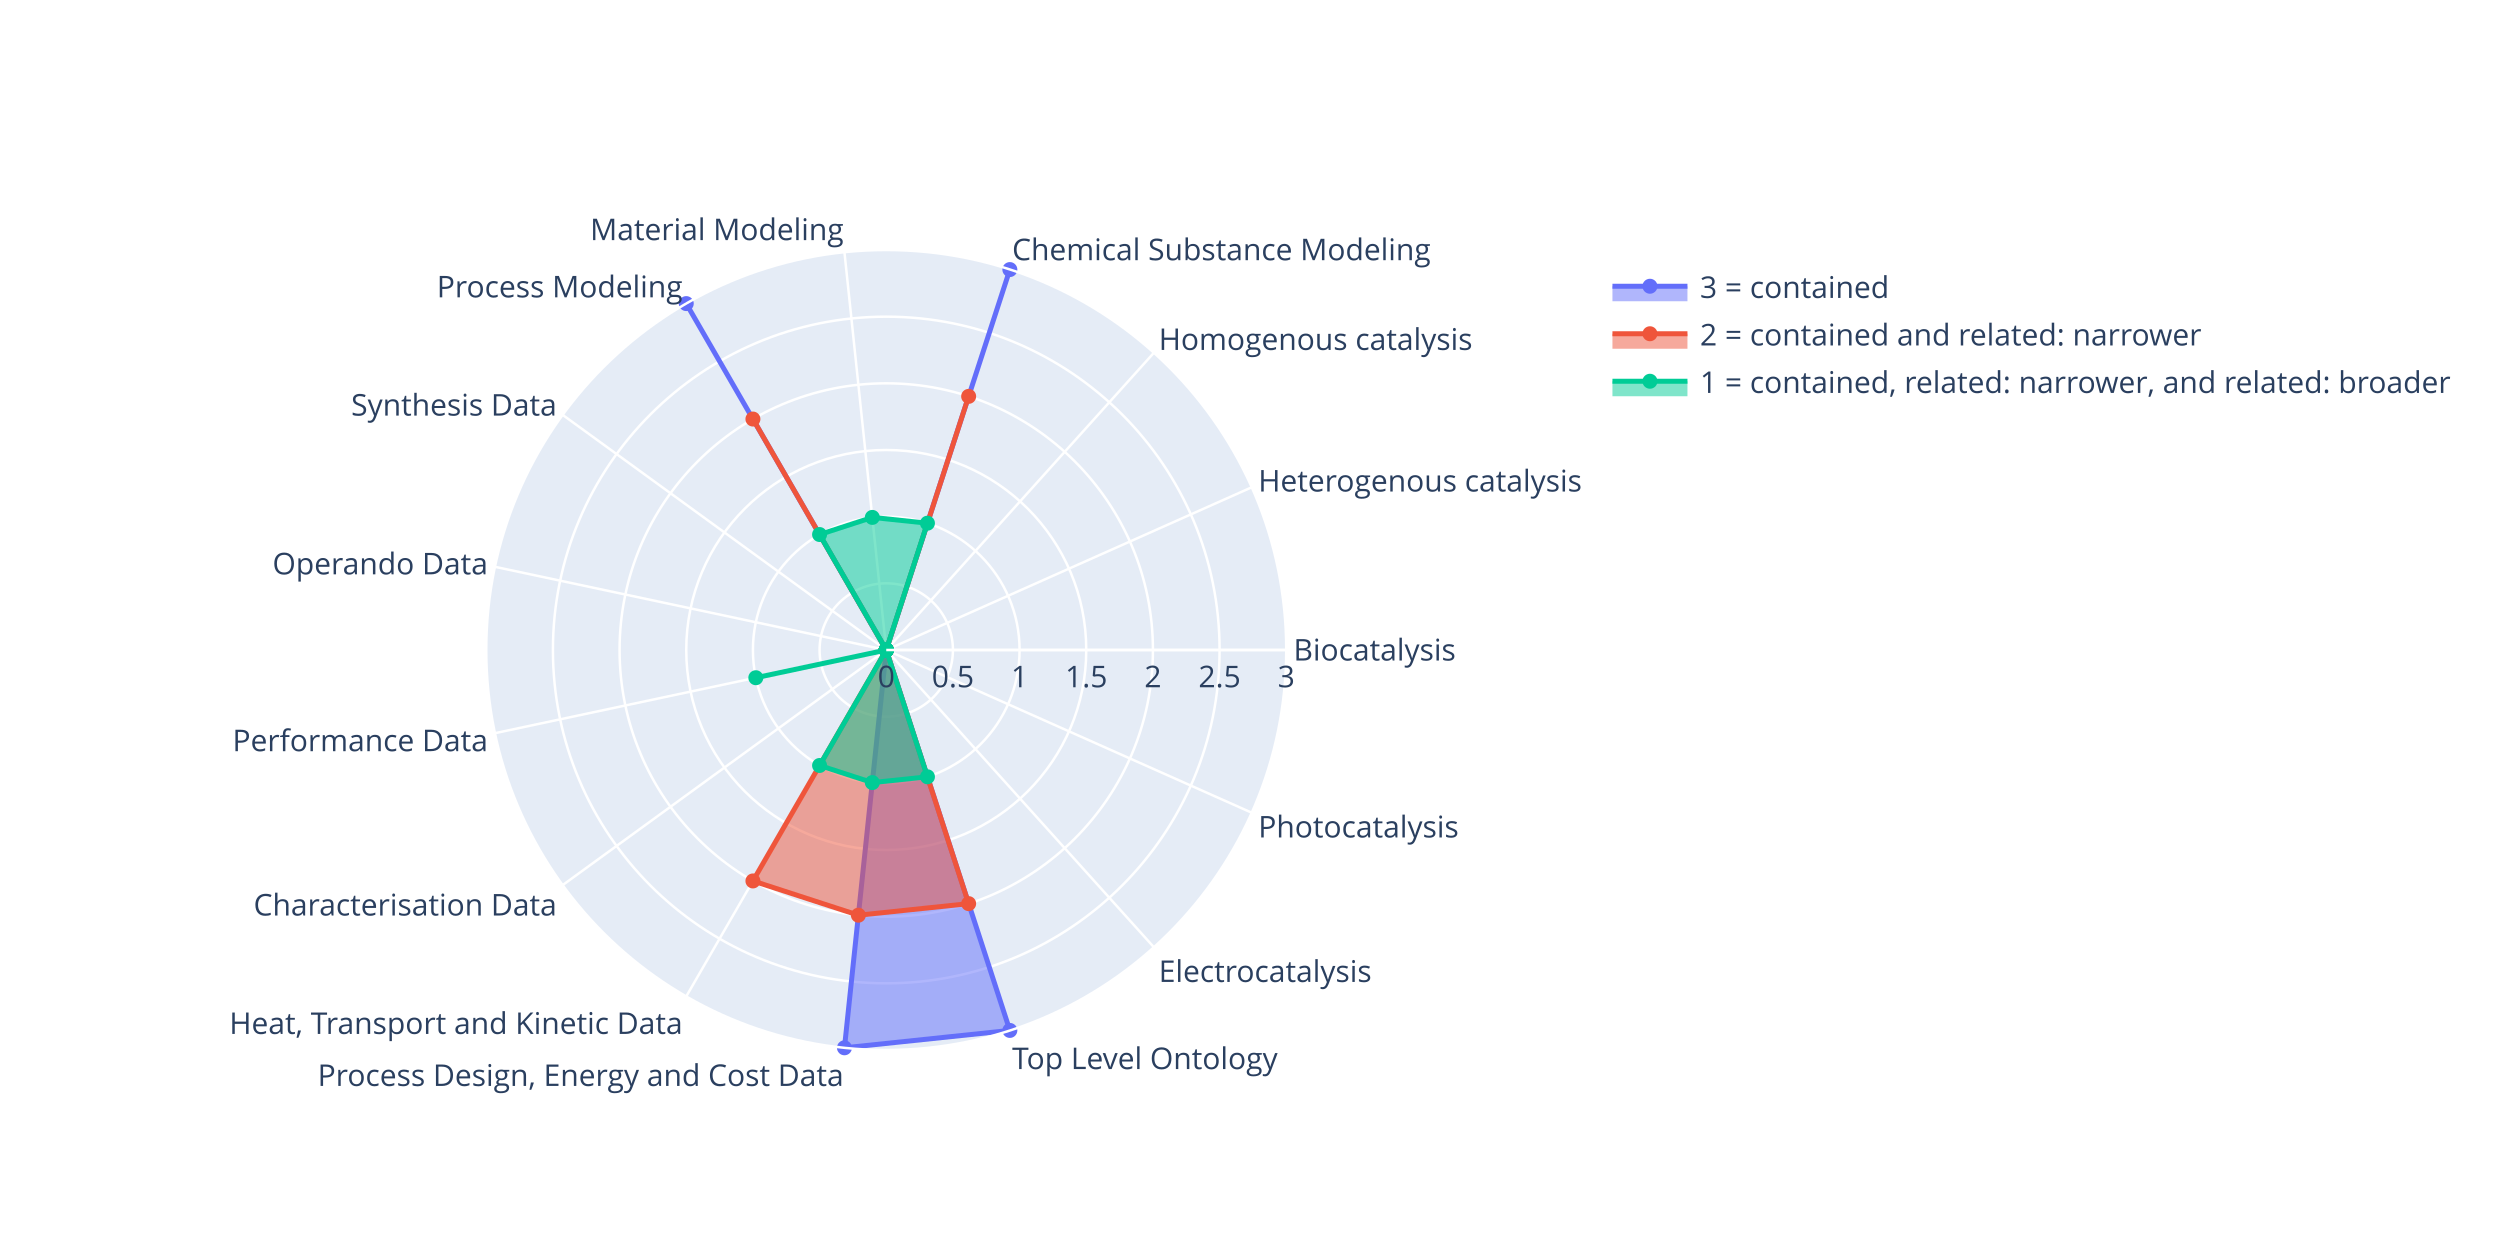
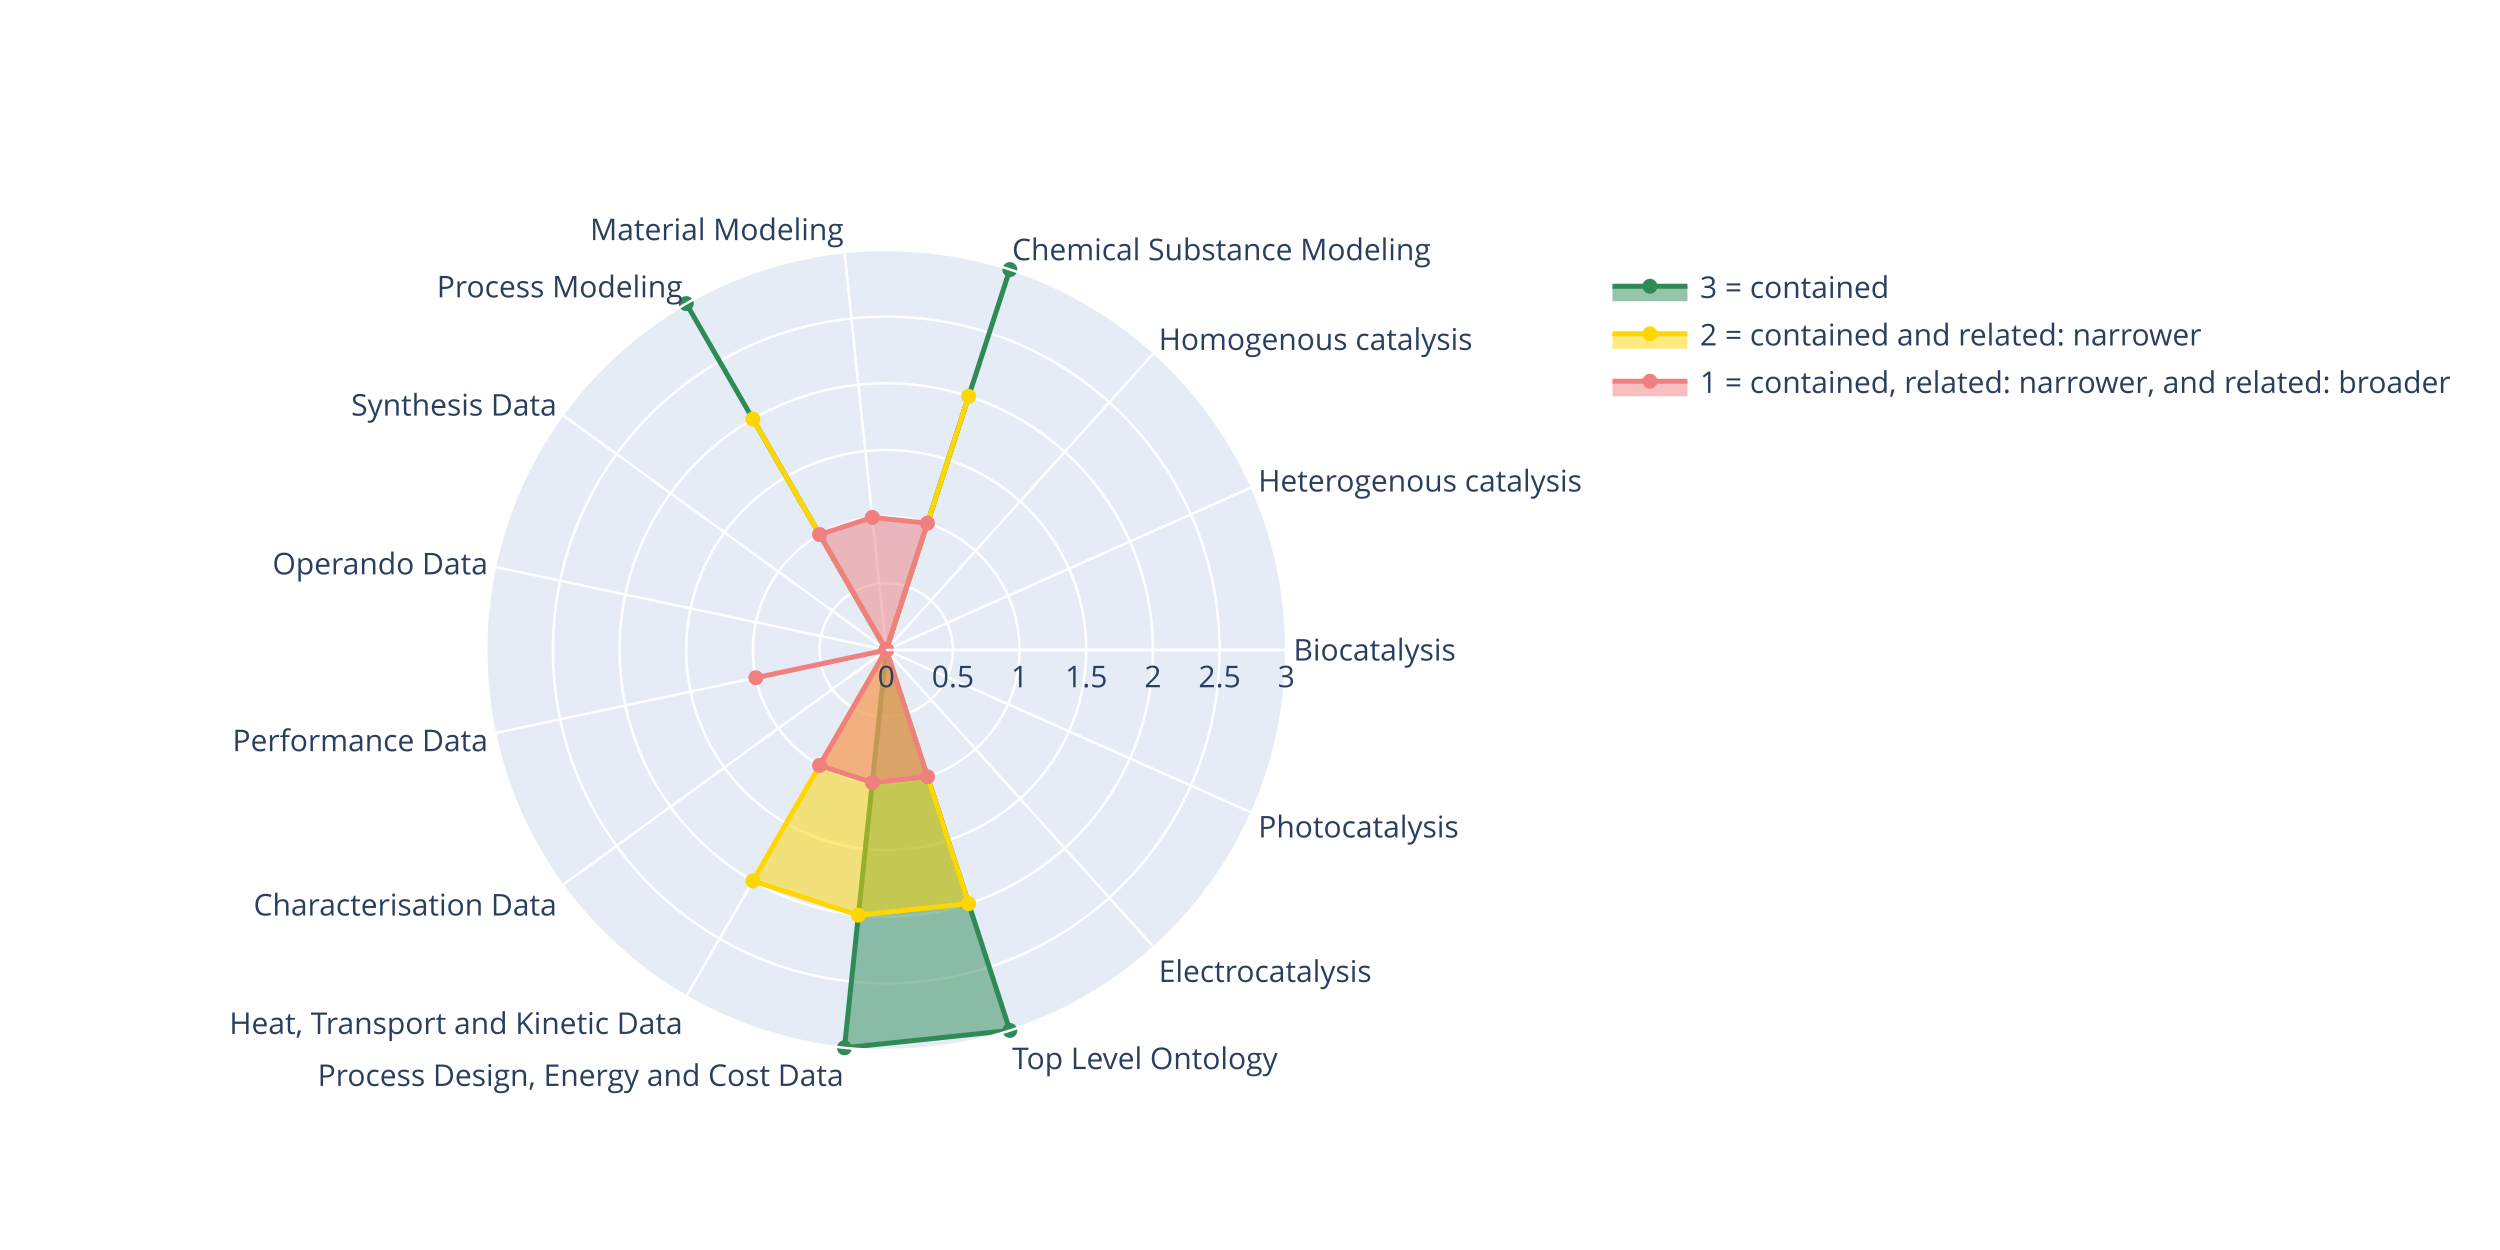
<svg xmlns="http://www.w3.org/2000/svg" class="main-svg" width="1000" height="500" style="" viewBox="0 0 1000 500">
  <rect x="0" y="0" width="1000" height="500" style="fill: rgb(255, 255, 255); fill-opacity: 1;" />
-   <defs id="defs-129a45">
+   <defs id="defs-e74930">
    <g class="clips">
-       <clipPath id="clip129a45polar-for-traces">
+       <clipPath id="clipe74930polar-for-traces">
        <path d="M160,0A160,160 0,1,0 -160,-1.9594348786357652e-14A160,160 0,1,0 160,3.9188697572715304e-14Z" transform="translate(160,160)" />
      </clipPath>
    </g>
    <g class="gradients" />
    <g class="patterns" />
  </defs>
  <g class="bglayer" />
  <g class="layer-below">
    <g class="imagelayer" />
    <g class="shapelayer" />
  </g>
  <g class="cartesianlayer" />
  <g class="polarlayer">
    <g class="polar">
      <g class="polarsublayer draglayer" />
      <g class="polarsublayer plotbg">
        <path d="M160,0A160,160 0,1,0 -160,-1.9594348786357652e-14A160,160 0,1,0 160,3.9188697572715304e-14Z" transform="translate(354.5,260)" style="fill: rgb(229, 236, 246); fill-opacity: 1;" />
      </g>
      <g class="polarsublayer backplot">
        <g class="maplayer" />
      </g>
      <g class="polarsublayer angular-grid" style="fill: none;">
        <path class="angularaxisgrid" d="M354.5,260L514.5,260" style="stroke: rgb(255, 255, 255); stroke-opacity: 1; stroke-width: 1px;" />
        <path class="angularaxisgrid" d="M354.5,260L500.667,194.922" style="stroke: rgb(255, 255, 255); stroke-opacity: 1; stroke-width: 1px;" />
        <path class="angularaxisgrid" d="M354.5,260L461.561,141.097" style="stroke: rgb(255, 255, 255); stroke-opacity: 1; stroke-width: 1px;" />
        <path class="angularaxisgrid" d="M354.5,260L403.943,107.831" style="stroke: rgb(255, 255, 255); stroke-opacity: 1; stroke-width: 1px;" />
        <path class="angularaxisgrid" d="M354.5,260L337.775,100.876" style="stroke: rgb(255, 255, 255); stroke-opacity: 1; stroke-width: 1px;" />
        <path class="angularaxisgrid" d="M354.5,260L274.5,121.436" style="stroke: rgb(255, 255, 255); stroke-opacity: 1; stroke-width: 1px;" />
        <path class="angularaxisgrid" d="M354.5,260L225.057,165.954" style="stroke: rgb(255, 255, 255); stroke-opacity: 1; stroke-width: 1px;" />
        <path class="angularaxisgrid" d="M354.5,260L197.996,226.734" style="stroke: rgb(255, 255, 255); stroke-opacity: 1; stroke-width: 1px;" />
        <path class="angularaxisgrid" d="M354.5,260L197.996,293.266" style="stroke: rgb(255, 255, 255); stroke-opacity: 1; stroke-width: 1px;" />
        <path class="angularaxisgrid" d="M354.5,260L225.057,354.046" style="stroke: rgb(255, 255, 255); stroke-opacity: 1; stroke-width: 1px;" />
        <path class="angularaxisgrid" d="M354.5,260L274.5,398.564" style="stroke: rgb(255, 255, 255); stroke-opacity: 1; stroke-width: 1px;" />
        <path class="angularaxisgrid" d="M354.5,260L337.775,419.124" style="stroke: rgb(255, 255, 255); stroke-opacity: 1; stroke-width: 1px;" />
        <path class="angularaxisgrid" d="M354.5,260L403.943,412.169" style="stroke: rgb(255, 255, 255); stroke-opacity: 1; stroke-width: 1px;" />
        <path class="angularaxisgrid" d="M354.5,260L461.561,378.903" style="stroke: rgb(255, 255, 255); stroke-opacity: 1; stroke-width: 1px;" />
        <path class="angularaxisgrid" d="M354.5,260L500.667,325.078" style="stroke: rgb(255, 255, 255); stroke-opacity: 1; stroke-width: 1px;" />
      </g>
      <g class="polarsublayer radial-grid" transform="translate(354.5,260)" style="fill: none;">
        <path class="xgrid" d="M26.67,0A26.67,26.67 0,1,0 -26.67,-3.2661330133259913e-15A26.67,26.67 0,1,0 26.67,6.532266026651983e-15Z" style="stroke: rgb(255, 255, 255); stroke-opacity: 1; stroke-width: 1px;" />
        <path class="xgrid" d="M53.33,0A53.33,53.33 0,1,0 -53.33,-6.531041379852834e-15A53.33,53.33 0,1,0 53.33,1.3062082759705669e-14Z" style="stroke: rgb(255, 255, 255); stroke-opacity: 1; stroke-width: 1px;" />
        <path class="xgrid" d="M80,0A80,80 0,1,0 -80,-9.797174393178826e-15A80,80 0,1,0 80,1.9594348786357652e-14Z" style="stroke: rgb(255, 255, 255); stroke-opacity: 1; stroke-width: 1px;" />
        <path class="xgrid" d="M106.67,0A106.67,106.67 0,1,0 -106.67,-1.3063307406504817e-14A106.67,106.67 0,1,0 106.67,2.6126614813009634e-14Z" style="stroke: rgb(255, 255, 255); stroke-opacity: 1; stroke-width: 1px;" />
        <path class="xgrid" d="M133.33,0A133.33,133.33 0,1,0 -133.33,-1.632821577303166e-14A133.33,133.33 0,1,0 133.33,3.265643154606332e-14Z" style="stroke: rgb(255, 255, 255); stroke-opacity: 1; stroke-width: 1px;" />
      </g>
      <g class="polarsublayer frontplot" transform="translate(194.5,100)">
        <g class="barlayer" />
        <g class="scatterlayer">
-           <g class="trace scatter trace8e9ddc" style="stroke-miterlimit: 2; opacity: 1;">
-             <g class="fills" clip-path="url(#clip129a45polar-for-traces)">
+           <g class="trace scatter trace5ddd38" style="stroke-miterlimit: 2; opacity: 1;">
+             <g class="fills" clip-path="url(#clipe74930polar-for-traces)">
              <g>
-                 <path class="js-fill" d="M160,160L160,160L160,160L209.44,7.83L160,160L80,21.44L160,160L160,160L160,160L160,160L160,160L143.28,319.12L209.44,312.17L160,160L160,160L160,160Z" style="fill: rgb(99, 110, 250); fill-opacity: 0.5; stroke-width: 0;" />
+                 <path class="js-fill" d="M160,160L160,160L160,160L209.44,7.83L160,160L80,21.44L160,160L160,160L160,160L160,160L160,160L143.28,319.12L209.44,312.17L160,160L160,160L160,160Z" style="fill: rgb(46, 139, 87); fill-opacity: 0.5; stroke-width: 0;" />
              </g>
            </g>
            <g class="errorbars" />
            <g class="lines">
-               <path class="js-line" d="M160,160L160,160L160,160L209.44,7.83L160,160L80,21.44L160,160L160,160L160,160L160,160L160,160L143.28,319.12L209.44,312.17L160,160L160,160L160,160" clip-path="url(#clip129a45polar-for-traces)" style="vector-effect: non-scaling-stroke; fill: none; stroke: rgb(99, 110, 250); stroke-opacity: 1; stroke-width: 2px; opacity: 1;" />
+               <path class="js-line" d="M160,160L160,160L160,160L209.44,7.83L160,160L80,21.44L160,160L160,160L160,160L160,160L160,160L143.28,319.12L209.44,312.17L160,160L160,160L160,160" clip-path="url(#clipe74930polar-for-traces)" style="vector-effect: non-scaling-stroke; fill: none; stroke: rgb(46, 139, 87); stroke-opacity: 1; stroke-width: 2px; opacity: 1;" />
            </g>
            <g class="points">
-               <path class="point" transform="translate(160,160)" d="M3,0A3,3 0 1,1 0,-3A3,3 0 0,1 3,0Z" style="opacity: 1; stroke-width: 0px; fill: rgb(99, 110, 250); fill-opacity: 1;" />
-               <path class="point" transform="translate(160,160)" d="M3,0A3,3 0 1,1 0,-3A3,3 0 0,1 3,0Z" style="opacity: 1; stroke-width: 0px; fill: rgb(99, 110, 250); fill-opacity: 1;" />
-               <path class="point" transform="translate(160,160)" d="M3,0A3,3 0 1,1 0,-3A3,3 0 0,1 3,0Z" style="opacity: 1; stroke-width: 0px; fill: rgb(99, 110, 250); fill-opacity: 1;" />
-               <path class="point" transform="translate(209.44,7.83)" d="M3,0A3,3 0 1,1 0,-3A3,3 0 0,1 3,0Z" style="opacity: 1; stroke-width: 0px; fill: rgb(99, 110, 250); fill-opacity: 1;" />
-               <path class="point" transform="translate(160,160)" d="M3,0A3,3 0 1,1 0,-3A3,3 0 0,1 3,0Z" style="opacity: 1; stroke-width: 0px; fill: rgb(99, 110, 250); fill-opacity: 1;" />
-               <path class="point" transform="translate(80,21.44)" d="M3,0A3,3 0 1,1 0,-3A3,3 0 0,1 3,0Z" style="opacity: 1; stroke-width: 0px; fill: rgb(99, 110, 250); fill-opacity: 1;" />
-               <path class="point" transform="translate(160,160)" d="M3,0A3,3 0 1,1 0,-3A3,3 0 0,1 3,0Z" style="opacity: 1; stroke-width: 0px; fill: rgb(99, 110, 250); fill-opacity: 1;" />
-               <path class="point" transform="translate(160,160)" d="M3,0A3,3 0 1,1 0,-3A3,3 0 0,1 3,0Z" style="opacity: 1; stroke-width: 0px; fill: rgb(99, 110, 250); fill-opacity: 1;" />
-               <path class="point" transform="translate(160,160)" d="M3,0A3,3 0 1,1 0,-3A3,3 0 0,1 3,0Z" style="opacity: 1; stroke-width: 0px; fill: rgb(99, 110, 250); fill-opacity: 1;" />
-               <path class="point" transform="translate(160,160)" d="M3,0A3,3 0 1,1 0,-3A3,3 0 0,1 3,0Z" style="opacity: 1; stroke-width: 0px; fill: rgb(99, 110, 250); fill-opacity: 1;" />
-               <path class="point" transform="translate(160,160)" d="M3,0A3,3 0 1,1 0,-3A3,3 0 0,1 3,0Z" style="opacity: 1; stroke-width: 0px; fill: rgb(99, 110, 250); fill-opacity: 1;" />
-               <path class="point" transform="translate(143.28,319.12)" d="M3,0A3,3 0 1,1 0,-3A3,3 0 0,1 3,0Z" style="opacity: 1; stroke-width: 0px; fill: rgb(99, 110, 250); fill-opacity: 1;" />
-               <path class="point" transform="translate(209.44,312.17)" d="M3,0A3,3 0 1,1 0,-3A3,3 0 0,1 3,0Z" style="opacity: 1; stroke-width: 0px; fill: rgb(99, 110, 250); fill-opacity: 1;" />
-               <path class="point" transform="translate(160,160)" d="M3,0A3,3 0 1,1 0,-3A3,3 0 0,1 3,0Z" style="opacity: 1; stroke-width: 0px; fill: rgb(99, 110, 250); fill-opacity: 1;" />
-               <path class="point" transform="translate(160,160)" d="M3,0A3,3 0 1,1 0,-3A3,3 0 0,1 3,0Z" style="opacity: 1; stroke-width: 0px; fill: rgb(99, 110, 250); fill-opacity: 1;" />
-               <path class="point" transform="translate(160,160)" d="M3,0A3,3 0 1,1 0,-3A3,3 0 0,1 3,0Z" style="opacity: 1; stroke-width: 0px; fill: rgb(99, 110, 250); fill-opacity: 1;" />
+               <path class="point" transform="translate(160,160)" d="M3,0A3,3 0 1,1 0,-3A3,3 0 0,1 3,0Z" style="opacity: 1; stroke-width: 0px; fill: rgb(46, 139, 87); fill-opacity: 1;" />
+               <path class="point" transform="translate(160,160)" d="M3,0A3,3 0 1,1 0,-3A3,3 0 0,1 3,0Z" style="opacity: 1; stroke-width: 0px; fill: rgb(46, 139, 87); fill-opacity: 1;" />
+               <path class="point" transform="translate(160,160)" d="M3,0A3,3 0 1,1 0,-3A3,3 0 0,1 3,0Z" style="opacity: 1; stroke-width: 0px; fill: rgb(46, 139, 87); fill-opacity: 1;" />
+               <path class="point" transform="translate(209.44,7.83)" d="M3,0A3,3 0 1,1 0,-3A3,3 0 0,1 3,0Z" style="opacity: 1; stroke-width: 0px; fill: rgb(46, 139, 87); fill-opacity: 1;" />
+               <path class="point" transform="translate(160,160)" d="M3,0A3,3 0 1,1 0,-3A3,3 0 0,1 3,0Z" style="opacity: 1; stroke-width: 0px; fill: rgb(46, 139, 87); fill-opacity: 1;" />
+               <path class="point" transform="translate(80,21.44)" d="M3,0A3,3 0 1,1 0,-3A3,3 0 0,1 3,0Z" style="opacity: 1; stroke-width: 0px; fill: rgb(46, 139, 87); fill-opacity: 1;" />
+               <path class="point" transform="translate(160,160)" d="M3,0A3,3 0 1,1 0,-3A3,3 0 0,1 3,0Z" style="opacity: 1; stroke-width: 0px; fill: rgb(46, 139, 87); fill-opacity: 1;" />
+               <path class="point" transform="translate(160,160)" d="M3,0A3,3 0 1,1 0,-3A3,3 0 0,1 3,0Z" style="opacity: 1; stroke-width: 0px; fill: rgb(46, 139, 87); fill-opacity: 1;" />
+               <path class="point" transform="translate(160,160)" d="M3,0A3,3 0 1,1 0,-3A3,3 0 0,1 3,0Z" style="opacity: 1; stroke-width: 0px; fill: rgb(46, 139, 87); fill-opacity: 1;" />
+               <path class="point" transform="translate(160,160)" d="M3,0A3,3 0 1,1 0,-3A3,3 0 0,1 3,0Z" style="opacity: 1; stroke-width: 0px; fill: rgb(46, 139, 87); fill-opacity: 1;" />
+               <path class="point" transform="translate(160,160)" d="M3,0A3,3 0 1,1 0,-3A3,3 0 0,1 3,0Z" style="opacity: 1; stroke-width: 0px; fill: rgb(46, 139, 87); fill-opacity: 1;" />
+               <path class="point" transform="translate(143.28,319.12)" d="M3,0A3,3 0 1,1 0,-3A3,3 0 0,1 3,0Z" style="opacity: 1; stroke-width: 0px; fill: rgb(46, 139, 87); fill-opacity: 1;" />
+               <path class="point" transform="translate(209.44,312.17)" d="M3,0A3,3 0 1,1 0,-3A3,3 0 0,1 3,0Z" style="opacity: 1; stroke-width: 0px; fill: rgb(46, 139, 87); fill-opacity: 1;" />
+               <path class="point" transform="translate(160,160)" d="M3,0A3,3 0 1,1 0,-3A3,3 0 0,1 3,0Z" style="opacity: 1; stroke-width: 0px; fill: rgb(46, 139, 87); fill-opacity: 1;" />
+               <path class="point" transform="translate(160,160)" d="M3,0A3,3 0 1,1 0,-3A3,3 0 0,1 3,0Z" style="opacity: 1; stroke-width: 0px; fill: rgb(46, 139, 87); fill-opacity: 1;" />
+               <path class="point" transform="translate(160,160)" d="M3,0A3,3 0 1,1 0,-3A3,3 0 0,1 3,0Z" style="opacity: 1; stroke-width: 0px; fill: rgb(46, 139, 87); fill-opacity: 1;" />
            </g>
            <g class="text" />
          </g>
-           <g class="trace scatter trace78a1cb" style="stroke-miterlimit: 2; opacity: 1;">
-             <g class="fills" clip-path="url(#clip129a45polar-for-traces)">
+           <g class="trace scatter trace3a40eb" style="stroke-miterlimit: 2; opacity: 1;">
+             <g class="fills" clip-path="url(#clipe74930polar-for-traces)">
              <g>
-                 <path class="js-fill" d="M160,160L160,160L160,160L192.96,58.55L160,160L106.67,67.62L160,160L160,160L160,160L160,160L106.67,252.38L148.85,266.08L192.96,261.45L160,160L160,160L160,160Z" style="fill: rgb(239, 85, 59); fill-opacity: 0.5; stroke-width: 0;" />
+                 <path class="js-fill" d="M160,160L160,160L160,160L192.96,58.55L160,160L106.67,67.62L160,160L160,160L160,160L160,160L106.67,252.38L148.85,266.08L192.96,261.45L160,160L160,160L160,160Z" style="fill: rgb(255, 215, 0); fill-opacity: 0.5; stroke-width: 0;" />
              </g>
            </g>
            <g class="errorbars" />
            <g class="lines">
-               <path class="js-line" d="M160,160L160,160L160,160L192.96,58.55L160,160L106.67,67.62L160,160L160,160L160,160L160,160L106.67,252.38L148.85,266.08L192.96,261.45L160,160L160,160L160,160" clip-path="url(#clip129a45polar-for-traces)" style="vector-effect: non-scaling-stroke; fill: none; stroke: rgb(239, 85, 59); stroke-opacity: 1; stroke-width: 2px; opacity: 1;" />
+               <path class="js-line" d="M160,160L160,160L160,160L192.96,58.55L160,160L106.67,67.62L160,160L160,160L160,160L160,160L106.67,252.38L148.85,266.08L192.96,261.45L160,160L160,160L160,160" clip-path="url(#clipe74930polar-for-traces)" style="vector-effect: non-scaling-stroke; fill: none; stroke: rgb(255, 215, 0); stroke-opacity: 1; stroke-width: 2px; opacity: 1;" />
            </g>
            <g class="points">
-               <path class="point" transform="translate(160,160)" d="M3,0A3,3 0 1,1 0,-3A3,3 0 0,1 3,0Z" style="opacity: 1; stroke-width: 0px; fill: rgb(239, 85, 59); fill-opacity: 1;" />
-               <path class="point" transform="translate(160,160)" d="M3,0A3,3 0 1,1 0,-3A3,3 0 0,1 3,0Z" style="opacity: 1; stroke-width: 0px; fill: rgb(239, 85, 59); fill-opacity: 1;" />
-               <path class="point" transform="translate(160,160)" d="M3,0A3,3 0 1,1 0,-3A3,3 0 0,1 3,0Z" style="opacity: 1; stroke-width: 0px; fill: rgb(239, 85, 59); fill-opacity: 1;" />
-               <path class="point" transform="translate(192.96,58.55)" d="M3,0A3,3 0 1,1 0,-3A3,3 0 0,1 3,0Z" style="opacity: 1; stroke-width: 0px; fill: rgb(239, 85, 59); fill-opacity: 1;" />
-               <path class="point" transform="translate(160,160)" d="M3,0A3,3 0 1,1 0,-3A3,3 0 0,1 3,0Z" style="opacity: 1; stroke-width: 0px; fill: rgb(239, 85, 59); fill-opacity: 1;" />
-               <path class="point" transform="translate(106.67,67.62)" d="M3,0A3,3 0 1,1 0,-3A3,3 0 0,1 3,0Z" style="opacity: 1; stroke-width: 0px; fill: rgb(239, 85, 59); fill-opacity: 1;" />
-               <path class="point" transform="translate(160,160)" d="M3,0A3,3 0 1,1 0,-3A3,3 0 0,1 3,0Z" style="opacity: 1; stroke-width: 0px; fill: rgb(239, 85, 59); fill-opacity: 1;" />
-               <path class="point" transform="translate(160,160)" d="M3,0A3,3 0 1,1 0,-3A3,3 0 0,1 3,0Z" style="opacity: 1; stroke-width: 0px; fill: rgb(239, 85, 59); fill-opacity: 1;" />
-               <path class="point" transform="translate(160,160)" d="M3,0A3,3 0 1,1 0,-3A3,3 0 0,1 3,0Z" style="opacity: 1; stroke-width: 0px; fill: rgb(239, 85, 59); fill-opacity: 1;" />
-               <path class="point" transform="translate(160,160)" d="M3,0A3,3 0 1,1 0,-3A3,3 0 0,1 3,0Z" style="opacity: 1; stroke-width: 0px; fill: rgb(239, 85, 59); fill-opacity: 1;" />
-               <path class="point" transform="translate(106.67,252.38)" d="M3,0A3,3 0 1,1 0,-3A3,3 0 0,1 3,0Z" style="opacity: 1; stroke-width: 0px; fill: rgb(239, 85, 59); fill-opacity: 1;" />
-               <path class="point" transform="translate(148.85,266.08)" d="M3,0A3,3 0 1,1 0,-3A3,3 0 0,1 3,0Z" style="opacity: 1; stroke-width: 0px; fill: rgb(239, 85, 59); fill-opacity: 1;" />
-               <path class="point" transform="translate(192.96,261.45)" d="M3,0A3,3 0 1,1 0,-3A3,3 0 0,1 3,0Z" style="opacity: 1; stroke-width: 0px; fill: rgb(239, 85, 59); fill-opacity: 1;" />
-               <path class="point" transform="translate(160,160)" d="M3,0A3,3 0 1,1 0,-3A3,3 0 0,1 3,0Z" style="opacity: 1; stroke-width: 0px; fill: rgb(239, 85, 59); fill-opacity: 1;" />
-               <path class="point" transform="translate(160,160)" d="M3,0A3,3 0 1,1 0,-3A3,3 0 0,1 3,0Z" style="opacity: 1; stroke-width: 0px; fill: rgb(239, 85, 59); fill-opacity: 1;" />
-               <path class="point" transform="translate(160,160)" d="M3,0A3,3 0 1,1 0,-3A3,3 0 0,1 3,0Z" style="opacity: 1; stroke-width: 0px; fill: rgb(239, 85, 59); fill-opacity: 1;" />
+               <path class="point" transform="translate(160,160)" d="M3,0A3,3 0 1,1 0,-3A3,3 0 0,1 3,0Z" style="opacity: 1; stroke-width: 0px; fill: rgb(255, 215, 0); fill-opacity: 1;" />
+               <path class="point" transform="translate(160,160)" d="M3,0A3,3 0 1,1 0,-3A3,3 0 0,1 3,0Z" style="opacity: 1; stroke-width: 0px; fill: rgb(255, 215, 0); fill-opacity: 1;" />
+               <path class="point" transform="translate(160,160)" d="M3,0A3,3 0 1,1 0,-3A3,3 0 0,1 3,0Z" style="opacity: 1; stroke-width: 0px; fill: rgb(255, 215, 0); fill-opacity: 1;" />
+               <path class="point" transform="translate(192.96,58.55)" d="M3,0A3,3 0 1,1 0,-3A3,3 0 0,1 3,0Z" style="opacity: 1; stroke-width: 0px; fill: rgb(255, 215, 0); fill-opacity: 1;" />
+               <path class="point" transform="translate(160,160)" d="M3,0A3,3 0 1,1 0,-3A3,3 0 0,1 3,0Z" style="opacity: 1; stroke-width: 0px; fill: rgb(255, 215, 0); fill-opacity: 1;" />
+               <path class="point" transform="translate(106.67,67.62)" d="M3,0A3,3 0 1,1 0,-3A3,3 0 0,1 3,0Z" style="opacity: 1; stroke-width: 0px; fill: rgb(255, 215, 0); fill-opacity: 1;" />
+               <path class="point" transform="translate(160,160)" d="M3,0A3,3 0 1,1 0,-3A3,3 0 0,1 3,0Z" style="opacity: 1; stroke-width: 0px; fill: rgb(255, 215, 0); fill-opacity: 1;" />
+               <path class="point" transform="translate(160,160)" d="M3,0A3,3 0 1,1 0,-3A3,3 0 0,1 3,0Z" style="opacity: 1; stroke-width: 0px; fill: rgb(255, 215, 0); fill-opacity: 1;" />
+               <path class="point" transform="translate(160,160)" d="M3,0A3,3 0 1,1 0,-3A3,3 0 0,1 3,0Z" style="opacity: 1; stroke-width: 0px; fill: rgb(255, 215, 0); fill-opacity: 1;" />
+               <path class="point" transform="translate(160,160)" d="M3,0A3,3 0 1,1 0,-3A3,3 0 0,1 3,0Z" style="opacity: 1; stroke-width: 0px; fill: rgb(255, 215, 0); fill-opacity: 1;" />
+               <path class="point" transform="translate(106.67,252.38)" d="M3,0A3,3 0 1,1 0,-3A3,3 0 0,1 3,0Z" style="opacity: 1; stroke-width: 0px; fill: rgb(255, 215, 0); fill-opacity: 1;" />
+               <path class="point" transform="translate(148.85,266.08)" d="M3,0A3,3 0 1,1 0,-3A3,3 0 0,1 3,0Z" style="opacity: 1; stroke-width: 0px; fill: rgb(255, 215, 0); fill-opacity: 1;" />
+               <path class="point" transform="translate(192.96,261.45)" d="M3,0A3,3 0 1,1 0,-3A3,3 0 0,1 3,0Z" style="opacity: 1; stroke-width: 0px; fill: rgb(255, 215, 0); fill-opacity: 1;" />
+               <path class="point" transform="translate(160,160)" d="M3,0A3,3 0 1,1 0,-3A3,3 0 0,1 3,0Z" style="opacity: 1; stroke-width: 0px; fill: rgb(255, 215, 0); fill-opacity: 1;" />
+               <path class="point" transform="translate(160,160)" d="M3,0A3,3 0 1,1 0,-3A3,3 0 0,1 3,0Z" style="opacity: 1; stroke-width: 0px; fill: rgb(255, 215, 0); fill-opacity: 1;" />
+               <path class="point" transform="translate(160,160)" d="M3,0A3,3 0 1,1 0,-3A3,3 0 0,1 3,0Z" style="opacity: 1; stroke-width: 0px; fill: rgb(255, 215, 0); fill-opacity: 1;" />
            </g>
            <g class="text" />
          </g>
-           <g class="trace scatter trace3e87ff" style="stroke-miterlimit: 2; opacity: 1;">
-             <g class="fills" clip-path="url(#clip129a45polar-for-traces)">
+           <g class="trace scatter tracea64242" style="stroke-miterlimit: 2; opacity: 1;">
+             <g class="fills" clip-path="url(#clipe74930polar-for-traces)">
              <g>
-                 <path class="js-fill" d="M160,160L160,160L160,160L176.48,109.28L154.43,106.96L133.33,113.81L160,160L160,160L107.83,171.09L160,160L133.33,206.19L154.43,213.04L176.48,210.72L160,160L160,160L160,160Z" style="fill: rgb(0, 204, 150); fill-opacity: 0.5; stroke-width: 0;" />
+                 <path class="js-fill" d="M160,160L160,160L160,160L176.48,109.28L154.43,106.96L133.33,113.81L160,160L160,160L107.83,171.09L160,160L133.33,206.19L154.43,213.04L176.48,210.72L160,160L160,160L160,160Z" style="fill: rgb(240, 128, 128); fill-opacity: 0.5; stroke-width: 0;" />
              </g>
            </g>
            <g class="errorbars" />
            <g class="lines">
-               <path class="js-line" d="M160,160L160,160L160,160L176.48,109.28L154.43,106.96L133.33,113.81L160,160L160,160L107.83,171.09L160,160L133.33,206.19L154.43,213.04L176.48,210.72L160,160L160,160L160,160" clip-path="url(#clip129a45polar-for-traces)" style="vector-effect: non-scaling-stroke; fill: none; stroke: rgb(0, 204, 150); stroke-opacity: 1; stroke-width: 2px; opacity: 1;" />
+               <path class="js-line" d="M160,160L160,160L160,160L176.48,109.28L154.43,106.96L133.33,113.81L160,160L160,160L107.83,171.09L160,160L133.33,206.19L154.43,213.04L176.48,210.72L160,160L160,160L160,160" clip-path="url(#clipe74930polar-for-traces)" style="vector-effect: non-scaling-stroke; fill: none; stroke: rgb(240, 128, 128); stroke-opacity: 1; stroke-width: 2px; opacity: 1;" />
            </g>
            <g class="points">
-               <path class="point" transform="translate(160,160)" d="M3,0A3,3 0 1,1 0,-3A3,3 0 0,1 3,0Z" style="opacity: 1; stroke-width: 0px; fill: rgb(0, 204, 150); fill-opacity: 1;" />
-               <path class="point" transform="translate(160,160)" d="M3,0A3,3 0 1,1 0,-3A3,3 0 0,1 3,0Z" style="opacity: 1; stroke-width: 0px; fill: rgb(0, 204, 150); fill-opacity: 1;" />
-               <path class="point" transform="translate(160,160)" d="M3,0A3,3 0 1,1 0,-3A3,3 0 0,1 3,0Z" style="opacity: 1; stroke-width: 0px; fill: rgb(0, 204, 150); fill-opacity: 1;" />
-               <path class="point" transform="translate(176.48,109.28)" d="M3,0A3,3 0 1,1 0,-3A3,3 0 0,1 3,0Z" style="opacity: 1; stroke-width: 0px; fill: rgb(0, 204, 150); fill-opacity: 1;" />
-               <path class="point" transform="translate(154.43,106.96)" d="M3,0A3,3 0 1,1 0,-3A3,3 0 0,1 3,0Z" style="opacity: 1; stroke-width: 0px; fill: rgb(0, 204, 150); fill-opacity: 1;" />
-               <path class="point" transform="translate(133.33,113.81)" d="M3,0A3,3 0 1,1 0,-3A3,3 0 0,1 3,0Z" style="opacity: 1; stroke-width: 0px; fill: rgb(0, 204, 150); fill-opacity: 1;" />
-               <path class="point" transform="translate(160,160)" d="M3,0A3,3 0 1,1 0,-3A3,3 0 0,1 3,0Z" style="opacity: 1; stroke-width: 0px; fill: rgb(0, 204, 150); fill-opacity: 1;" />
-               <path class="point" transform="translate(160,160)" d="M3,0A3,3 0 1,1 0,-3A3,3 0 0,1 3,0Z" style="opacity: 1; stroke-width: 0px; fill: rgb(0, 204, 150); fill-opacity: 1;" />
-               <path class="point" transform="translate(107.83,171.09)" d="M3,0A3,3 0 1,1 0,-3A3,3 0 0,1 3,0Z" style="opacity: 1; stroke-width: 0px; fill: rgb(0, 204, 150); fill-opacity: 1;" />
-               <path class="point" transform="translate(160,160)" d="M3,0A3,3 0 1,1 0,-3A3,3 0 0,1 3,0Z" style="opacity: 1; stroke-width: 0px; fill: rgb(0, 204, 150); fill-opacity: 1;" />
-               <path class="point" transform="translate(133.33,206.19)" d="M3,0A3,3 0 1,1 0,-3A3,3 0 0,1 3,0Z" style="opacity: 1; stroke-width: 0px; fill: rgb(0, 204, 150); fill-opacity: 1;" />
-               <path class="point" transform="translate(154.43,213.04)" d="M3,0A3,3 0 1,1 0,-3A3,3 0 0,1 3,0Z" style="opacity: 1; stroke-width: 0px; fill: rgb(0, 204, 150); fill-opacity: 1;" />
-               <path class="point" transform="translate(176.48,210.72)" d="M3,0A3,3 0 1,1 0,-3A3,3 0 0,1 3,0Z" style="opacity: 1; stroke-width: 0px; fill: rgb(0, 204, 150); fill-opacity: 1;" />
-               <path class="point" transform="translate(160,160)" d="M3,0A3,3 0 1,1 0,-3A3,3 0 0,1 3,0Z" style="opacity: 1; stroke-width: 0px; fill: rgb(0, 204, 150); fill-opacity: 1;" />
-               <path class="point" transform="translate(160,160)" d="M3,0A3,3 0 1,1 0,-3A3,3 0 0,1 3,0Z" style="opacity: 1; stroke-width: 0px; fill: rgb(0, 204, 150); fill-opacity: 1;" />
-               <path class="point" transform="translate(160,160)" d="M3,0A3,3 0 1,1 0,-3A3,3 0 0,1 3,0Z" style="opacity: 1; stroke-width: 0px; fill: rgb(0, 204, 150); fill-opacity: 1;" />
+               <path class="point" transform="translate(160,160)" d="M3,0A3,3 0 1,1 0,-3A3,3 0 0,1 3,0Z" style="opacity: 1; stroke-width: 0px; fill: rgb(240, 128, 128); fill-opacity: 1;" />
+               <path class="point" transform="translate(160,160)" d="M3,0A3,3 0 1,1 0,-3A3,3 0 0,1 3,0Z" style="opacity: 1; stroke-width: 0px; fill: rgb(240, 128, 128); fill-opacity: 1;" />
+               <path class="point" transform="translate(160,160)" d="M3,0A3,3 0 1,1 0,-3A3,3 0 0,1 3,0Z" style="opacity: 1; stroke-width: 0px; fill: rgb(240, 128, 128); fill-opacity: 1;" />
+               <path class="point" transform="translate(176.48,109.28)" d="M3,0A3,3 0 1,1 0,-3A3,3 0 0,1 3,0Z" style="opacity: 1; stroke-width: 0px; fill: rgb(240, 128, 128); fill-opacity: 1;" />
+               <path class="point" transform="translate(154.43,106.96)" d="M3,0A3,3 0 1,1 0,-3A3,3 0 0,1 3,0Z" style="opacity: 1; stroke-width: 0px; fill: rgb(240, 128, 128); fill-opacity: 1;" />
+               <path class="point" transform="translate(133.33,113.81)" d="M3,0A3,3 0 1,1 0,-3A3,3 0 0,1 3,0Z" style="opacity: 1; stroke-width: 0px; fill: rgb(240, 128, 128); fill-opacity: 1;" />
+               <path class="point" transform="translate(160,160)" d="M3,0A3,3 0 1,1 0,-3A3,3 0 0,1 3,0Z" style="opacity: 1; stroke-width: 0px; fill: rgb(240, 128, 128); fill-opacity: 1;" />
+               <path class="point" transform="translate(160,160)" d="M3,0A3,3 0 1,1 0,-3A3,3 0 0,1 3,0Z" style="opacity: 1; stroke-width: 0px; fill: rgb(240, 128, 128); fill-opacity: 1;" />
+               <path class="point" transform="translate(107.83,171.09)" d="M3,0A3,3 0 1,1 0,-3A3,3 0 0,1 3,0Z" style="opacity: 1; stroke-width: 0px; fill: rgb(240, 128, 128); fill-opacity: 1;" />
+               <path class="point" transform="translate(160,160)" d="M3,0A3,3 0 1,1 0,-3A3,3 0 0,1 3,0Z" style="opacity: 1; stroke-width: 0px; fill: rgb(240, 128, 128); fill-opacity: 1;" />
+               <path class="point" transform="translate(133.33,206.19)" d="M3,0A3,3 0 1,1 0,-3A3,3 0 0,1 3,0Z" style="opacity: 1; stroke-width: 0px; fill: rgb(240, 128, 128); fill-opacity: 1;" />
+               <path class="point" transform="translate(154.43,213.04)" d="M3,0A3,3 0 1,1 0,-3A3,3 0 0,1 3,0Z" style="opacity: 1; stroke-width: 0px; fill: rgb(240, 128, 128); fill-opacity: 1;" />
+               <path class="point" transform="translate(176.48,210.72)" d="M3,0A3,3 0 1,1 0,-3A3,3 0 0,1 3,0Z" style="opacity: 1; stroke-width: 0px; fill: rgb(240, 128, 128); fill-opacity: 1;" />
+               <path class="point" transform="translate(160,160)" d="M3,0A3,3 0 1,1 0,-3A3,3 0 0,1 3,0Z" style="opacity: 1; stroke-width: 0px; fill: rgb(240, 128, 128); fill-opacity: 1;" />
+               <path class="point" transform="translate(160,160)" d="M3,0A3,3 0 1,1 0,-3A3,3 0 0,1 3,0Z" style="opacity: 1; stroke-width: 0px; fill: rgb(240, 128, 128); fill-opacity: 1;" />
+               <path class="point" transform="translate(160,160)" d="M3,0A3,3 0 1,1 0,-3A3,3 0 0,1 3,0Z" style="opacity: 1; stroke-width: 0px; fill: rgb(240, 128, 128); fill-opacity: 1;" />
            </g>
            <g class="text" />
          </g>
        </g>
      </g>
      <g class="polarsublayer angular-line">
        <path d="M160,0A160,160 0,1,0 -160,-1.9594348786357652e-14A160,160 0,1,0 160,3.9188697572715304e-14Z" transform="translate(354.5,260)" stroke-width="1" style="fill: none; stroke: rgb(255, 255, 255); stroke-opacity: 1;" />
      </g>
      <g class="polarsublayer radial-line">
        <line x1="0" y1="0" x2="160" y2="0" transform="translate(354.5,260)" stroke-width="1" style="fill: none; stroke: rgb(255, 255, 255); stroke-opacity: 1;" />
      </g>
      <g class="polarsublayer angular-axis">
        <g class="angularaxistick">
          <text text-anchor="start" x="2.9" y="4.2" transform="translate(514.5,260)" style="font-family: 'Open Sans', verdana, arial, sans-serif; font-size: 12px; fill: rgb(42, 63, 95); fill-opacity: 1; white-space: pre; opacity: 1;">Biocatalysis</text>
        </g>
        <g class="angularaxistick">
          <text text-anchor="start" x="2.649" y="1.681" transform="translate(500.6673,194.9221)" style="font-family: 'Open Sans', verdana, arial, sans-serif; font-size: 12px; fill: rgb(42, 63, 95); fill-opacity: 1; white-space: pre; opacity: 1;">Heterogenous catalysis</text>
        </g>
        <g class="angularaxistick">
          <text text-anchor="start" x="1.94" y="-1.128" transform="translate(461.5609,141.0968)" style="font-family: 'Open Sans', verdana, arial, sans-serif; font-size: 12px; fill: rgb(42, 63, 95); fill-opacity: 1; white-space: pre; opacity: 1;">Homogenous catalysis</text>
        </g>
        <g class="angularaxistick">
          <text text-anchor="start" x="0.896" y="-3.743" transform="translate(403.9427,107.831)" style="font-family: 'Open Sans', verdana, arial, sans-serif; font-size: 12px; fill: rgb(42, 63, 95); fill-opacity: 1; white-space: pre; opacity: 1;">Chemical Substance Modeling</text>
        </g>
        <g class="angularaxistick">
          <text text-anchor="end" x="-0.303" y="-4.832" transform="translate(337.7754,100.8765)" style="font-family: 'Open Sans', verdana, arial, sans-serif; font-size: 12px; fill: rgb(42, 63, 95); fill-opacity: 1; white-space: pre; opacity: 1;">Material Modeling</text>
        </g>
        <g class="angularaxistick">
          <text text-anchor="end" x="-1.45" y="-2.49" transform="translate(274.5,121.4359)" style="font-family: 'Open Sans', verdana, arial, sans-serif; font-size: 12px; fill: rgb(42, 63, 95); fill-opacity: 1; white-space: pre; opacity: 1;">Process Modeling</text>
        </g>
        <g class="angularaxistick">
          <text text-anchor="end" x="-2.346" y="0.283" transform="translate(225.0573,165.9544)" style="font-family: 'Open Sans', verdana, arial, sans-serif; font-size: 12px; fill: rgb(42, 63, 95); fill-opacity: 1; white-space: pre; opacity: 1;">Synthesis Data</text>
        </g>
        <g class="angularaxistick">
          <text text-anchor="end" x="-2.837" y="3.006" transform="translate(197.9964,226.7341)" style="font-family: 'Open Sans', verdana, arial, sans-serif; font-size: 12px; fill: rgb(42, 63, 95); fill-opacity: 1; white-space: pre; opacity: 1;">Operando Data</text>
        </g>
        <g class="angularaxistick">
          <text text-anchor="end" x="-2.837" y="7.206" transform="translate(197.9964,293.2659)" style="font-family: 'Open Sans', verdana, arial, sans-serif; font-size: 12px; fill: rgb(42, 63, 95); fill-opacity: 1; white-space: pre; opacity: 1;">Performance Data</text>
        </g>
        <g class="angularaxistick">
          <text text-anchor="end" x="-2.346" y="12.156" transform="translate(225.0573,354.0456)" style="font-family: 'Open Sans', verdana, arial, sans-serif; font-size: 12px; fill: rgb(42, 63, 95); fill-opacity: 1; white-space: pre; opacity: 1;">Characterisation Data</text>
        </g>
        <g class="angularaxistick">
          <text text-anchor="end" x="-1.45" y="15.004" transform="translate(274.5,398.5641)" style="font-family: 'Open Sans', verdana, arial, sans-serif; font-size: 12px; fill: rgb(42, 63, 95); fill-opacity: 1; white-space: pre; opacity: 1;">Heat, Transport and Kinetic Data</text>
        </g>
        <g class="angularaxistick">
          <text text-anchor="end" x="-0.303" y="15.257" transform="translate(337.7754,419.1235)" style="font-family: 'Open Sans', verdana, arial, sans-serif; font-size: 12px; fill: rgb(42, 63, 95); fill-opacity: 1; white-space: pre; opacity: 1;">Process Design, Energy and Cost Data</text>
        </g>
        <g class="angularaxistick">
          <text text-anchor="start" x="0.896" y="15.469" transform="translate(403.9427,412.169)" style="font-family: 'Open Sans', verdana, arial, sans-serif; font-size: 12px; fill: rgb(42, 63, 95); fill-opacity: 1; white-space: pre; opacity: 1;">Top Level Ontology</text>
        </g>
        <g class="angularaxistick">
          <text text-anchor="start" x="1.94" y="13.883" transform="translate(461.5609,378.9032)" style="font-family: 'Open Sans', verdana, arial, sans-serif; font-size: 12px; fill: rgb(42, 63, 95); fill-opacity: 1; white-space: pre; opacity: 1;">Electrocatalysis</text>
        </g>
        <g class="angularaxistick">
          <text text-anchor="start" x="2.649" y="9.897" transform="translate(500.6673,325.0779)" style="font-family: 'Open Sans', verdana, arial, sans-serif; font-size: 12px; fill: rgb(42, 63, 95); fill-opacity: 1; white-space: pre; opacity: 1;">Photocatalysis</text>
        </g>
      </g>
      <g class="polarsublayer radial-axis" transform="translate(354.5,260)">
        <g class="xtick">
          <text text-anchor="middle" x="0" y="14.9" transform="" style="font-family: 'Open Sans', verdana, arial, sans-serif; font-size: 12px; fill: rgb(42, 63, 95); fill-opacity: 1; white-space: pre; opacity: 1;">0</text>
        </g>
        <g class="xtick">
          <text text-anchor="middle" x="0" y="14.9" transform="translate(26.67,0)" style="font-family: 'Open Sans', verdana, arial, sans-serif; font-size: 12px; fill: rgb(42, 63, 95); fill-opacity: 1; white-space: pre; opacity: 1;">0.5</text>
        </g>
        <g class="xtick">
          <text text-anchor="middle" x="0" y="14.9" transform="translate(53.33,0)" style="font-family: 'Open Sans', verdana, arial, sans-serif; font-size: 12px; fill: rgb(42, 63, 95); fill-opacity: 1; white-space: pre; opacity: 1;">1</text>
        </g>
        <g class="xtick">
          <text text-anchor="middle" x="0" y="14.9" transform="translate(80,0)" style="font-family: 'Open Sans', verdana, arial, sans-serif; font-size: 12px; fill: rgb(42, 63, 95); fill-opacity: 1; white-space: pre; opacity: 1;">1.5</text>
        </g>
        <g class="xtick">
          <text text-anchor="middle" x="0" y="14.9" transform="translate(106.67,0)" style="font-family: 'Open Sans', verdana, arial, sans-serif; font-size: 12px; fill: rgb(42, 63, 95); fill-opacity: 1; white-space: pre; opacity: 1;">2</text>
        </g>
        <g class="xtick">
          <text text-anchor="middle" x="0" y="14.9" transform="translate(133.33,0)" style="font-family: 'Open Sans', verdana, arial, sans-serif; font-size: 12px; fill: rgb(42, 63, 95); fill-opacity: 1; white-space: pre; opacity: 1;">2.5</text>
        </g>
        <g class="xtick">
          <text text-anchor="middle" x="0" y="14.9" transform="translate(160,0)" style="font-family: 'Open Sans', verdana, arial, sans-serif; font-size: 12px; fill: rgb(42, 63, 95); fill-opacity: 1; white-space: pre; opacity: 1;">3</text>
        </g>
      </g>
    </g>
  </g>
  <g class="smithlayer" />
  <g class="ternarylayer" />
  <g class="geolayer" />
  <g class="funnelarealayer" />
  <g class="pielayer" />
  <g class="iciclelayer" />
  <g class="treemaplayer" />
  <g class="sunburstlayer" />
  <g class="glimages" />
-   <defs id="topdefs-129a45">
+   <defs id="topdefs-e74930">
    <g class="clips" />
-     <clipPath id="legend129a45">
+     <clipPath id="legende74930">
      <rect width="348" height="67" x="0" y="0" />
    </clipPath>
  </defs>
  <g class="layer-above">
    <g class="imagelayer" />
    <g class="shapelayer" />
  </g>
  <g class="infolayer">
    <g class="legend" pointer-events="all" transform="translate(639.98,100)">
      <rect class="bg" shape-rendering="crispEdges" width="348" height="67" x="0" y="0" style="stroke: rgb(68, 68, 68); stroke-opacity: 1; fill: rgb(255, 255, 255); fill-opacity: 1; stroke-width: 0px;" />
-       <g class="scrollbox" transform="" clip-path="url(#legend129a45)">
+       <g class="scrollbox" transform="" clip-path="url(#legende74930)">
        <g class="groups">
          <g class="traces" transform="translate(0,14.5)" style="opacity: 1;">
            <text class="legendtext" text-anchor="start" x="40" y="4.68" style="font-family: 'Open Sans', verdana, arial, sans-serif; font-size: 12px; fill: rgb(42, 63, 95); fill-opacity: 1; white-space: pre;">3 = contained</text>
            <g class="layers" style="opacity: 1;">
              <g class="legendfill">
-                 <path class="js-fill" d="M5,0h30v6h-30z" style="stroke-width: 0; fill: rgb(99, 110, 250); fill-opacity: 0.5;" />
+                 <path class="js-fill" d="M5,0h30v6h-30z" style="stroke-width: 0; fill: rgb(46, 139, 87); fill-opacity: 0.5;" />
              </g>
              <g class="legendlines">
-                 <path class="js-line" d="M5,0h30" style="fill: none; stroke: rgb(99, 110, 250); stroke-opacity: 1; stroke-width: 2px;" />
+                 <path class="js-line" d="M5,0h30" style="fill: none; stroke: rgb(46, 139, 87); stroke-opacity: 1; stroke-width: 2px;" />
              </g>
              <g class="legendsymbols">
                <g class="legendpoints">
-                   <path class="scatterpts" transform="translate(20,0)" d="M3,0A3,3 0 1,1 0,-3A3,3 0 0,1 3,0Z" style="opacity: 1; stroke-width: 0px; fill: rgb(99, 110, 250); fill-opacity: 1;" />
+                   <path class="scatterpts" transform="translate(20,0)" d="M3,0A3,3 0 1,1 0,-3A3,3 0 0,1 3,0Z" style="opacity: 1; stroke-width: 0px; fill: rgb(46, 139, 87); fill-opacity: 1;" />
                </g>
              </g>
            </g>
            <rect class="legendtoggle" x="0" y="-9.5" width="342.562" height="19" style="fill: rgb(0, 0, 0); fill-opacity: 0;" />
          </g>
          <g class="traces" transform="translate(0,33.5)" style="opacity: 1;">
            <text class="legendtext" text-anchor="start" x="40" y="4.68" style="font-family: 'Open Sans', verdana, arial, sans-serif; font-size: 12px; fill: rgb(42, 63, 95); fill-opacity: 1; white-space: pre;">2 = contained and related: narrower</text>
            <g class="layers" style="opacity: 1;">
              <g class="legendfill">
-                 <path class="js-fill" d="M5,0h30v6h-30z" style="stroke-width: 0; fill: rgb(239, 85, 59); fill-opacity: 0.5;" />
+                 <path class="js-fill" d="M5,0h30v6h-30z" style="stroke-width: 0; fill: rgb(255, 215, 0); fill-opacity: 0.5;" />
              </g>
              <g class="legendlines">
-                 <path class="js-line" d="M5,0h30" style="fill: none; stroke: rgb(239, 85, 59); stroke-opacity: 1; stroke-width: 2px;" />
+                 <path class="js-line" d="M5,0h30" style="fill: none; stroke: rgb(255, 215, 0); stroke-opacity: 1; stroke-width: 2px;" />
              </g>
              <g class="legendsymbols">
                <g class="legendpoints">
-                   <path class="scatterpts" transform="translate(20,0)" d="M3,0A3,3 0 1,1 0,-3A3,3 0 0,1 3,0Z" style="opacity: 1; stroke-width: 0px; fill: rgb(239, 85, 59); fill-opacity: 1;" />
+                   <path class="scatterpts" transform="translate(20,0)" d="M3,0A3,3 0 1,1 0,-3A3,3 0 0,1 3,0Z" style="opacity: 1; stroke-width: 0px; fill: rgb(255, 215, 0); fill-opacity: 1;" />
                </g>
              </g>
            </g>
            <rect class="legendtoggle" x="0" y="-9.5" width="342.562" height="19" style="fill: rgb(0, 0, 0); fill-opacity: 0;" />
          </g>
          <g class="traces" transform="translate(0,52.5)" style="opacity: 1;">
            <text class="legendtext" text-anchor="start" x="40" y="4.68" style="font-family: 'Open Sans', verdana, arial, sans-serif; font-size: 12px; fill: rgb(42, 63, 95); fill-opacity: 1; white-space: pre;">1 = contained, related: narrower, and related: broader</text>
            <g class="layers" style="opacity: 1;">
              <g class="legendfill">
-                 <path class="js-fill" d="M5,0h30v6h-30z" style="stroke-width: 0; fill: rgb(0, 204, 150); fill-opacity: 0.5;" />
+                 <path class="js-fill" d="M5,0h30v6h-30z" style="stroke-width: 0; fill: rgb(240, 128, 128); fill-opacity: 0.5;" />
              </g>
              <g class="legendlines">
-                 <path class="js-line" d="M5,0h30" style="fill: none; stroke: rgb(0, 204, 150); stroke-opacity: 1; stroke-width: 2px;" />
+                 <path class="js-line" d="M5,0h30" style="fill: none; stroke: rgb(240, 128, 128); stroke-opacity: 1; stroke-width: 2px;" />
              </g>
              <g class="legendsymbols">
                <g class="legendpoints">
-                   <path class="scatterpts" transform="translate(20,0)" d="M3,0A3,3 0 1,1 0,-3A3,3 0 0,1 3,0Z" style="opacity: 1; stroke-width: 0px; fill: rgb(0, 204, 150); fill-opacity: 1;" />
+                   <path class="scatterpts" transform="translate(20,0)" d="M3,0A3,3 0 1,1 0,-3A3,3 0 0,1 3,0Z" style="opacity: 1; stroke-width: 0px; fill: rgb(240, 128, 128); fill-opacity: 1;" />
                </g>
              </g>
            </g>
            <rect class="legendtoggle" x="0" y="-9.5" width="342.562" height="19" style="fill: rgb(0, 0, 0); fill-opacity: 0;" />
          </g>
        </g>
      </g>
      <rect class="scrollbar" rx="20" ry="3" width="0" height="0" x="0" y="0" style="fill: rgb(128, 139, 164); fill-opacity: 1;" />
    </g>
    <g class="g-gtitle" />
    <g class="g-polartitle" />
  </g>
</svg>
